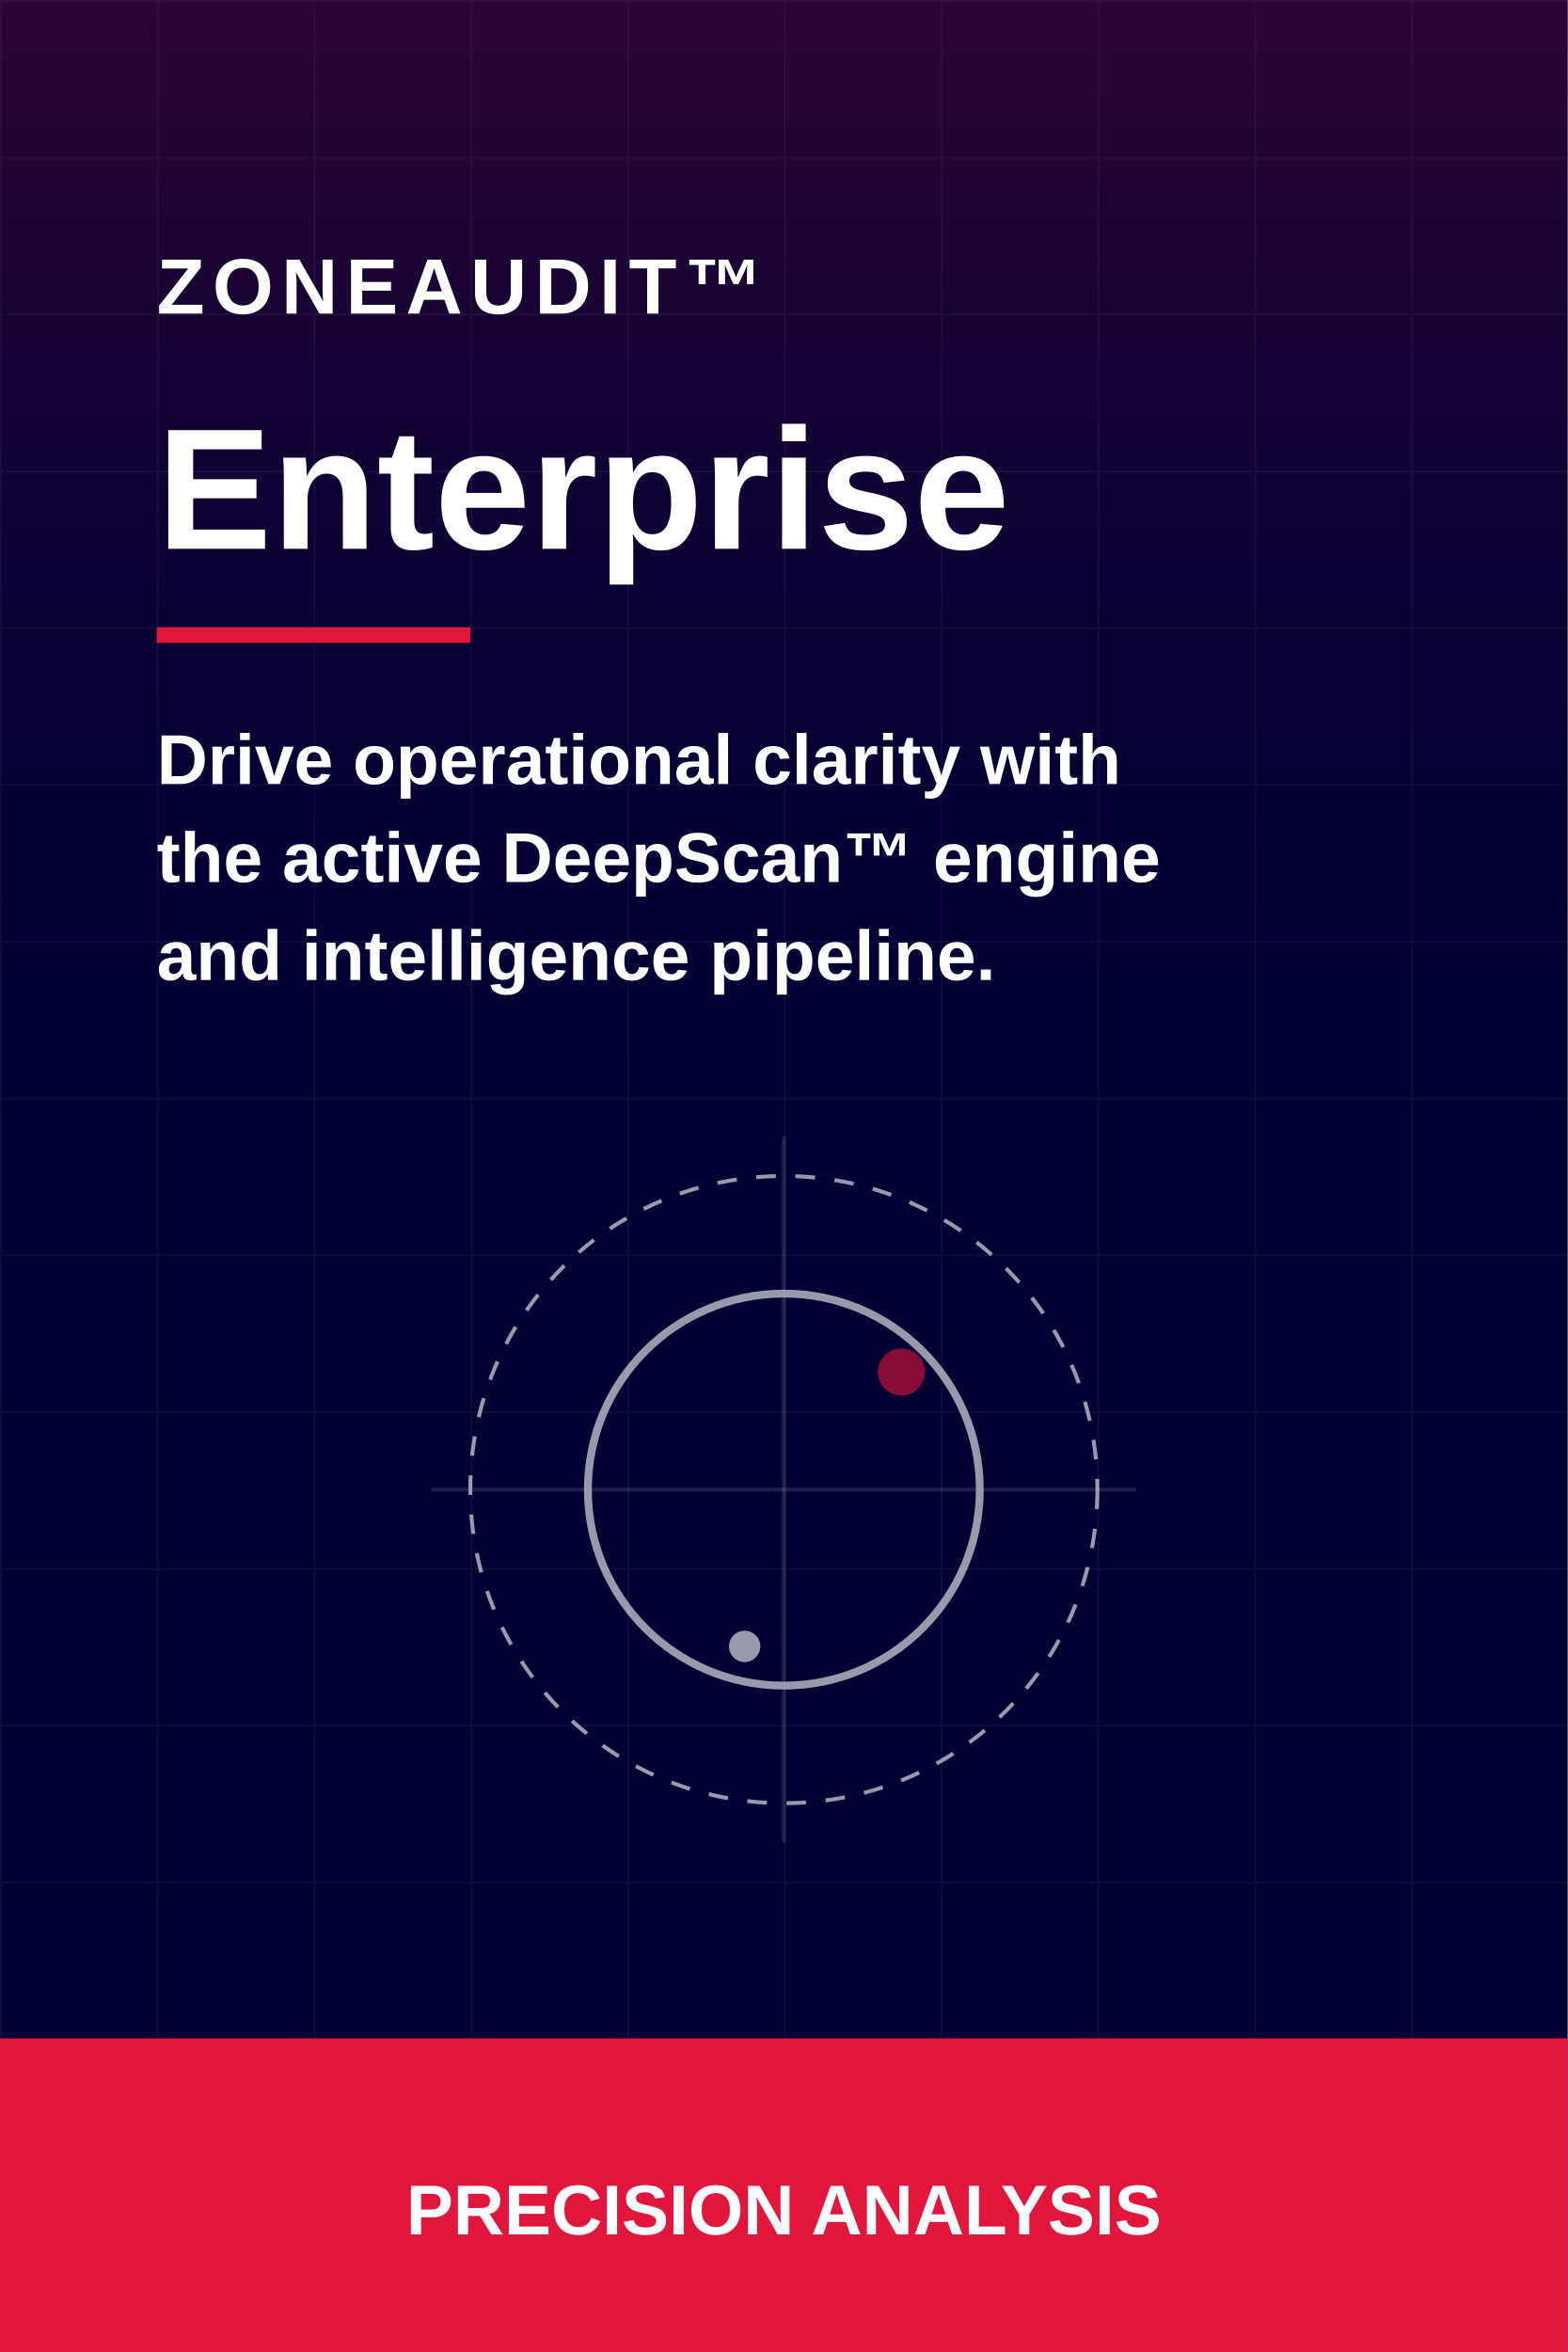
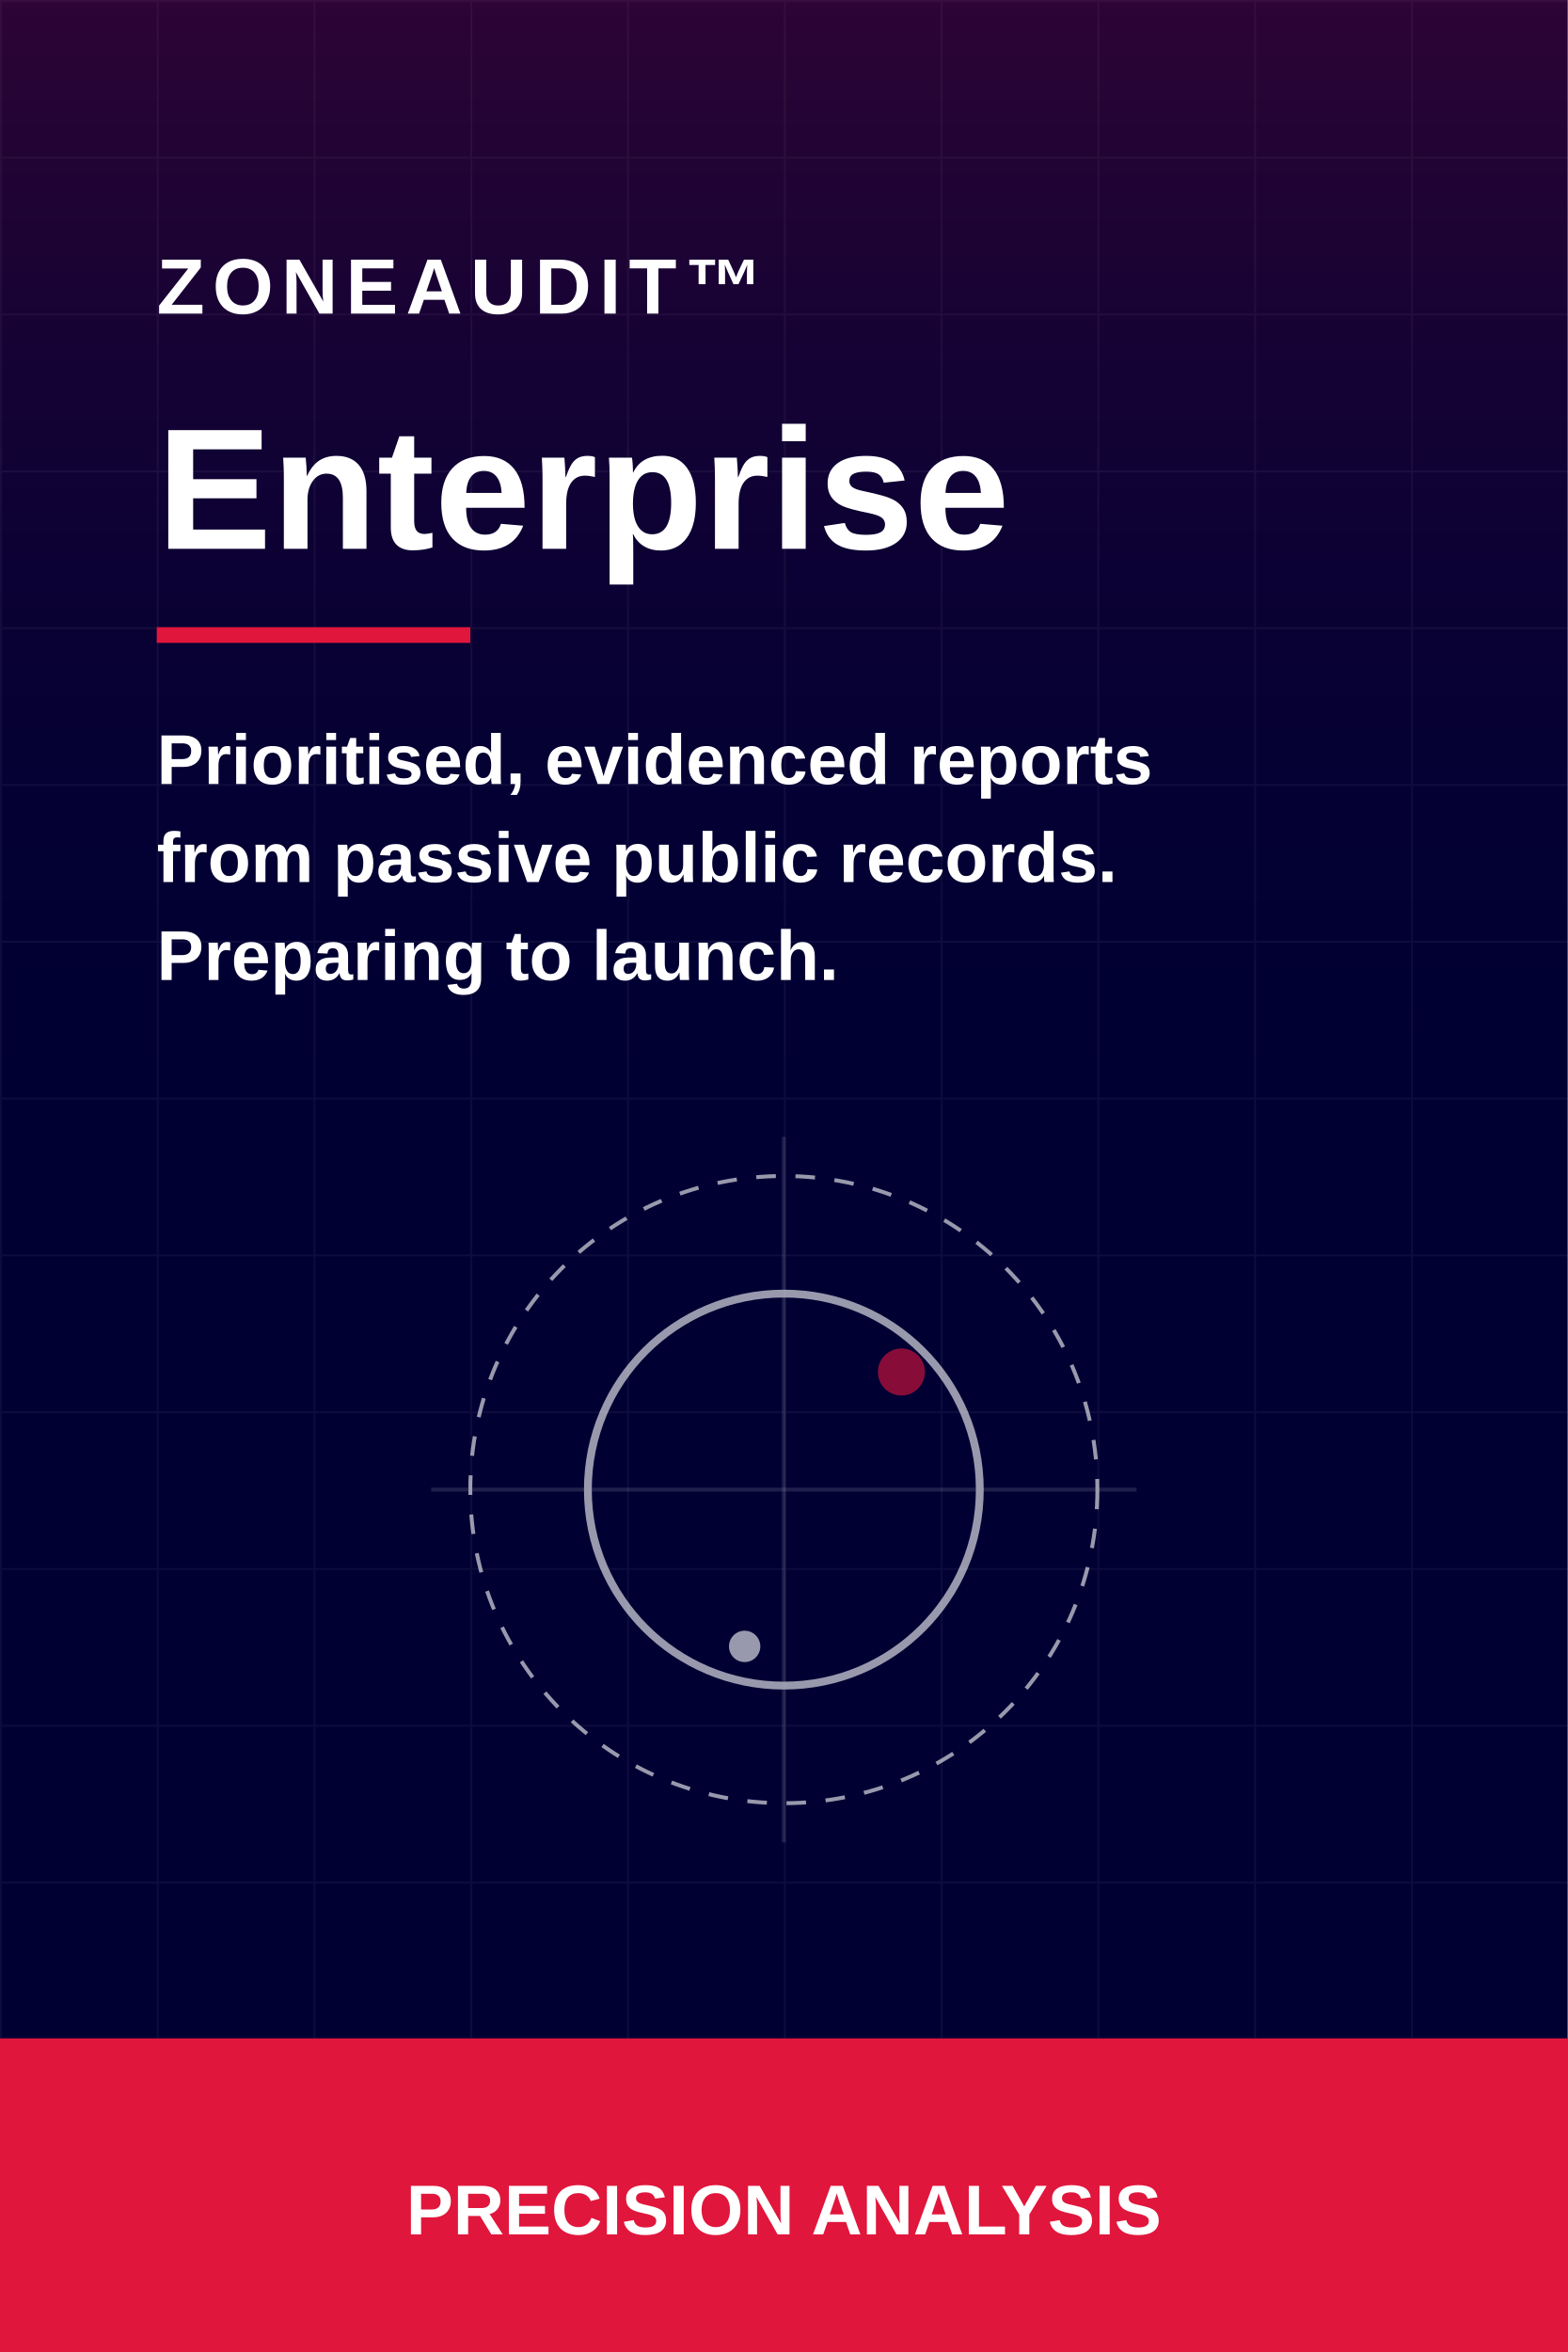
<svg xmlns="http://www.w3.org/2000/svg" width="400" height="600" viewBox="0 0 400 600">
  <rect width="400" height="600" fill="#000033" />
  <defs>
    <pattern id="grid-port-ent" width="40" height="40" patternUnits="userSpaceOnUse">
      <path d="M 40 0 L 0 0 0 40" fill="none" stroke="white" stroke-opacity="0.05" stroke-width="1" />
    </pattern>
    <linearGradient id="glow-port" x1="50%" y1="0%" x2="50%" y2="100%">
      <stop offset="0%" style="stop-color:#e1163c;stop-opacity:0.2" />
      <stop offset="100%" style="stop-color:#000033;stop-opacity:0" />
    </linearGradient>
  </defs>
  <rect width="400" height="600" fill="url(#grid-port-ent)" />
  <rect width="400" height="300" fill="url(#glow-port)" />
  <rect x="0" y="520" width="400" height="80" fill="#e1163c" />
  <text x="40" y="80" font-family="Montserrat, Arial, sans-serif" font-size="20" font-weight="bold" fill="white" letter-spacing="2">ZONEAUDIT™</text>
  <text x="40" y="140" font-family="Montserrat, Arial, sans-serif" font-size="44" font-weight="900" fill="white">Enterprise</text>
  <rect x="40" y="160" width="80" height="4" fill="#e1163c" />
-   <text x="40" y="200" font-family="Montserrat, Arial, sans-serif" font-size="18" font-weight="700" fill="white">Drive operational clarity with</text>
-   <text x="40" y="225" font-family="Montserrat, Arial, sans-serif" font-size="18" font-weight="700" fill="white">the active DeepScan™ engine</text>
-   <text x="40" y="250" font-family="Montserrat, Arial, sans-serif" font-size="18" font-weight="700" fill="white">and intelligence pipeline.</text>
+   <text x="40" y="200" font-family="Montserrat, Arial, sans-serif" font-size="18" font-weight="700" fill="white">Prioritised, evidenced reports</text>
+   <text x="40" y="225" font-family="Montserrat, Arial, sans-serif" font-size="18" font-weight="700" fill="white">from passive public records.</text>
+   <text x="40" y="250" font-family="Montserrat, Arial, sans-serif" font-size="18" font-weight="700" fill="white">Preparing to launch.</text>
  <g opacity="0.6" transform="translate(200, 380)">
    <circle cx="0" cy="0" r="80" fill="none" stroke="white" stroke-width="1" stroke-dasharray="5,5" />
    <circle cx="0" cy="0" r="50" fill="none" stroke="white" stroke-width="2" />
    <line x1="0" y1="-90" x2="0" y2="90" stroke="white" stroke-opacity="0.2" />
    <line x1="-90" y1="0" x2="90" y2="0" stroke="white" stroke-opacity="0.2" />
    <circle cx="30" cy="-30" r="6" fill="#e1163c" />
    <circle cx="-10" cy="40" r="4" fill="white" />
  </g>
  <text x="200" y="570" font-family="Montserrat, Arial, sans-serif" font-size="18" font-weight="bold" fill="white" text-anchor="middle">PRECISION ANALYSIS</text>
</svg>
